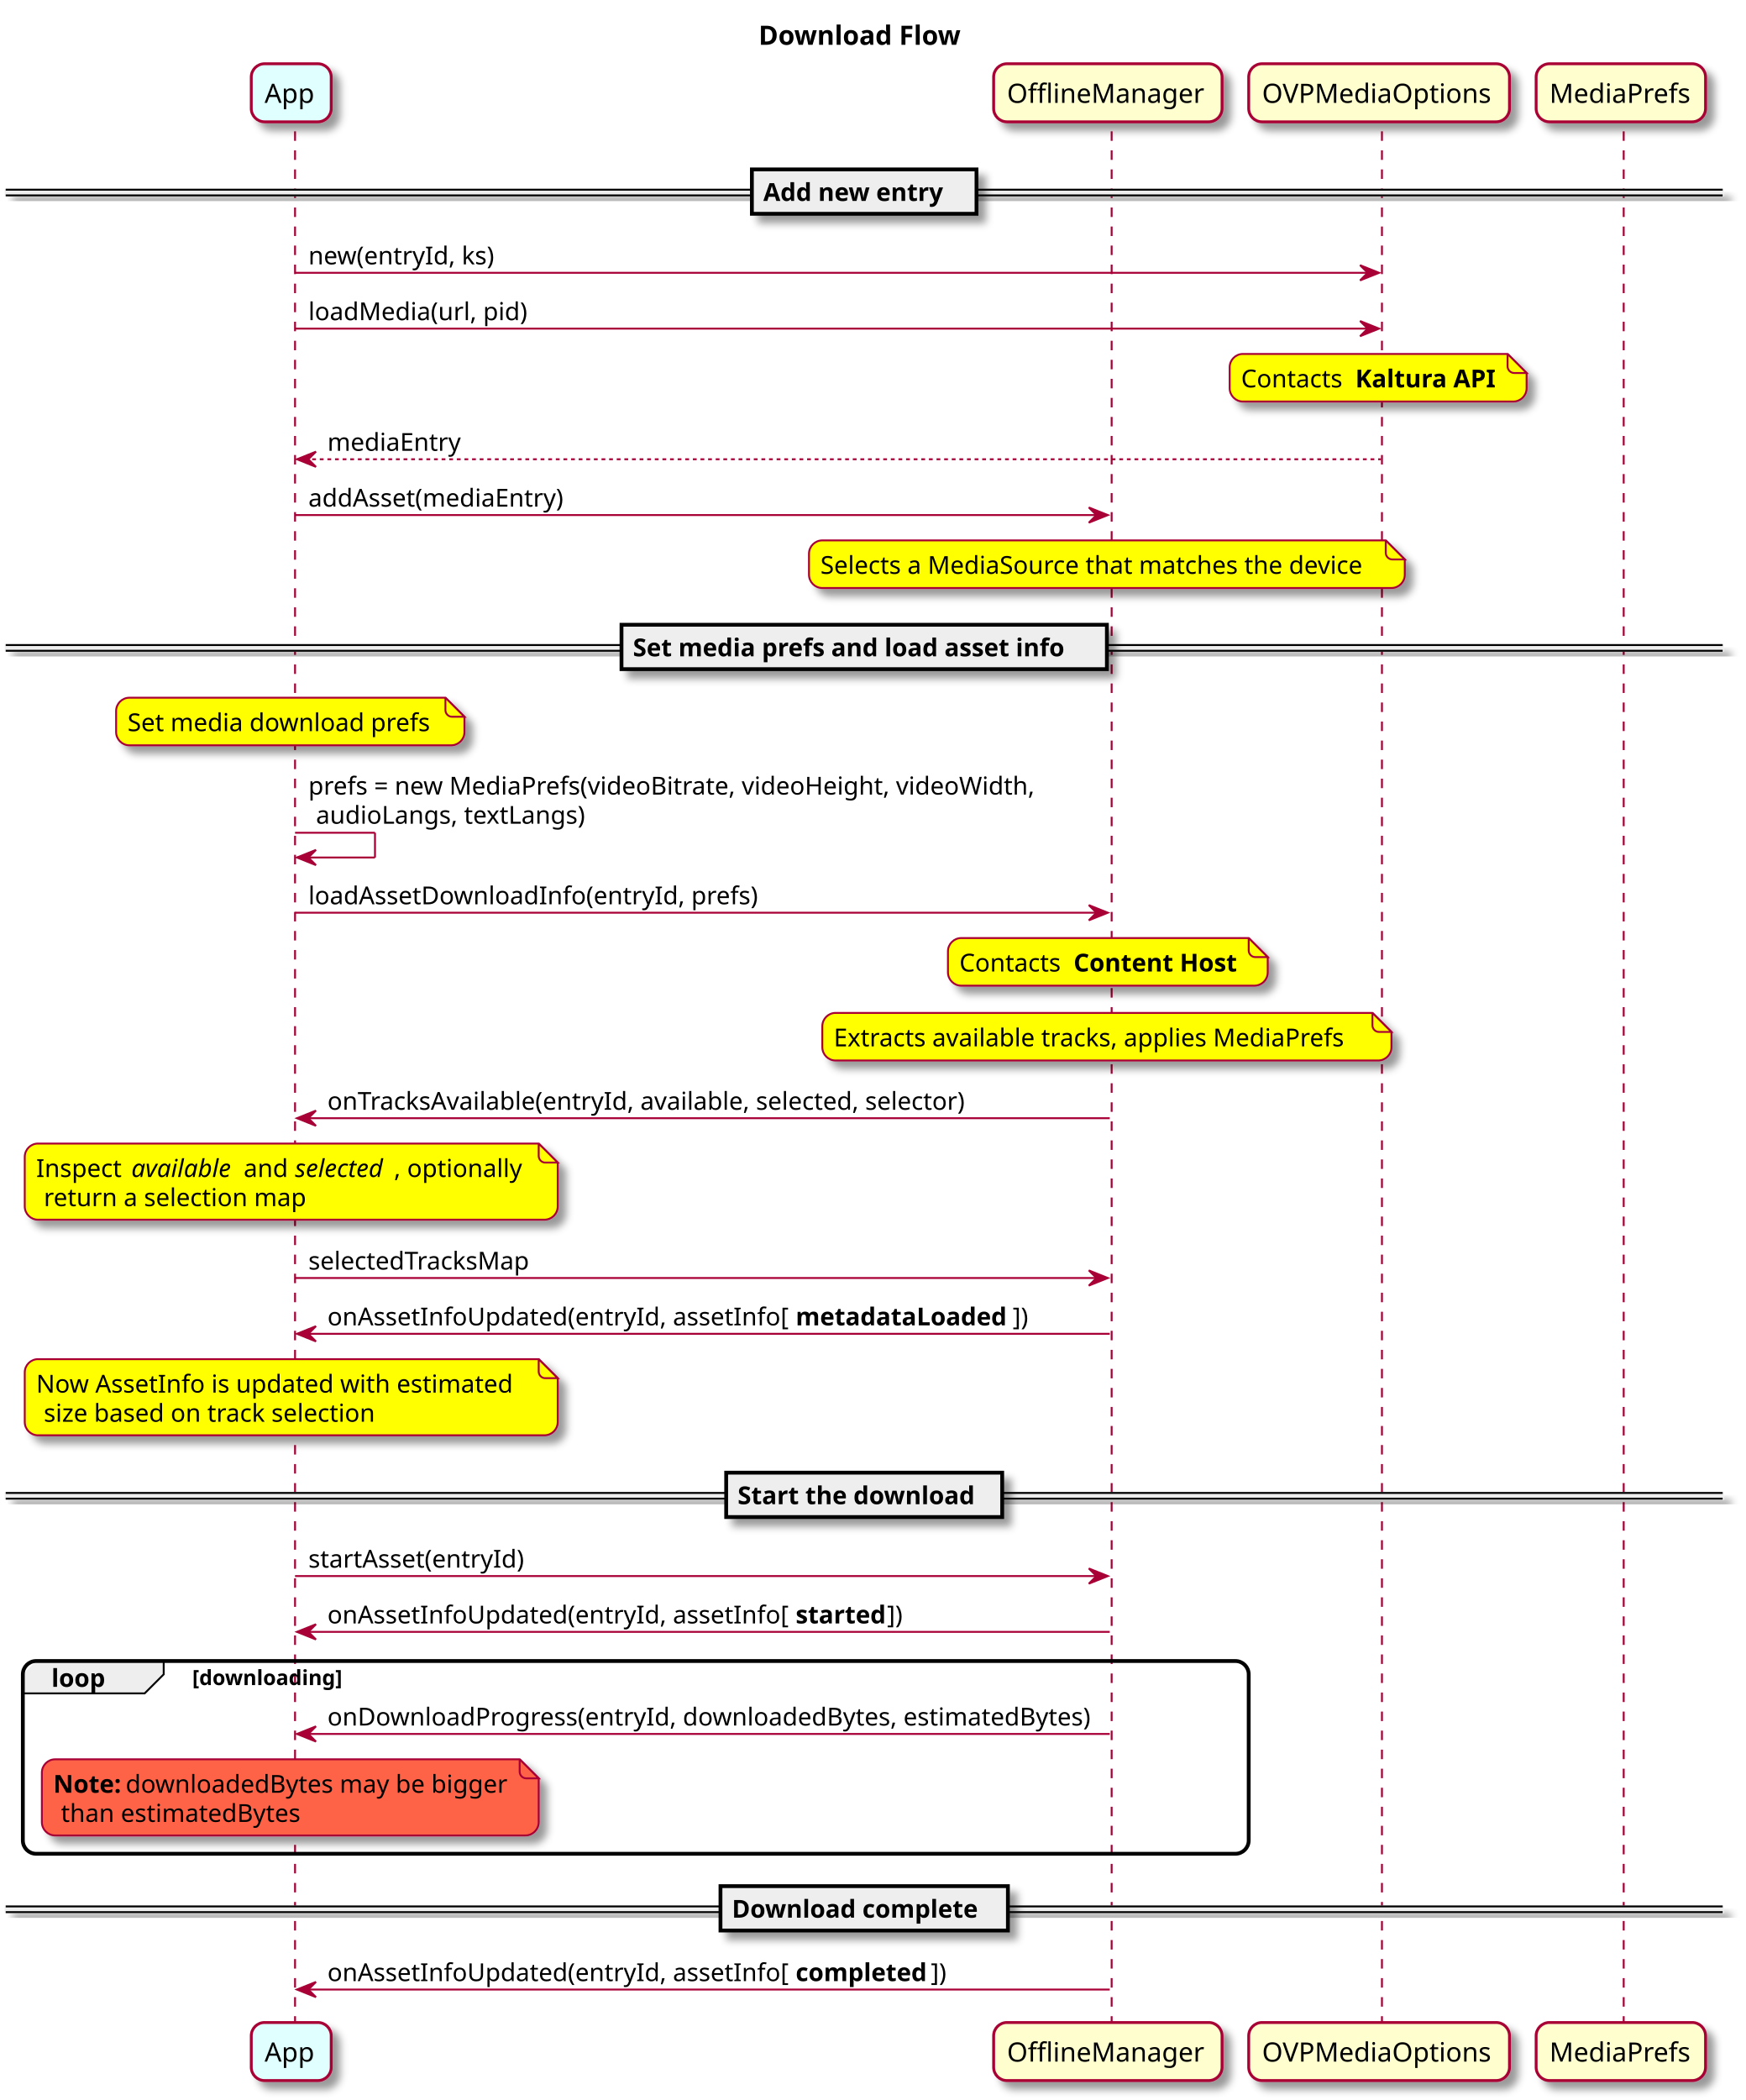
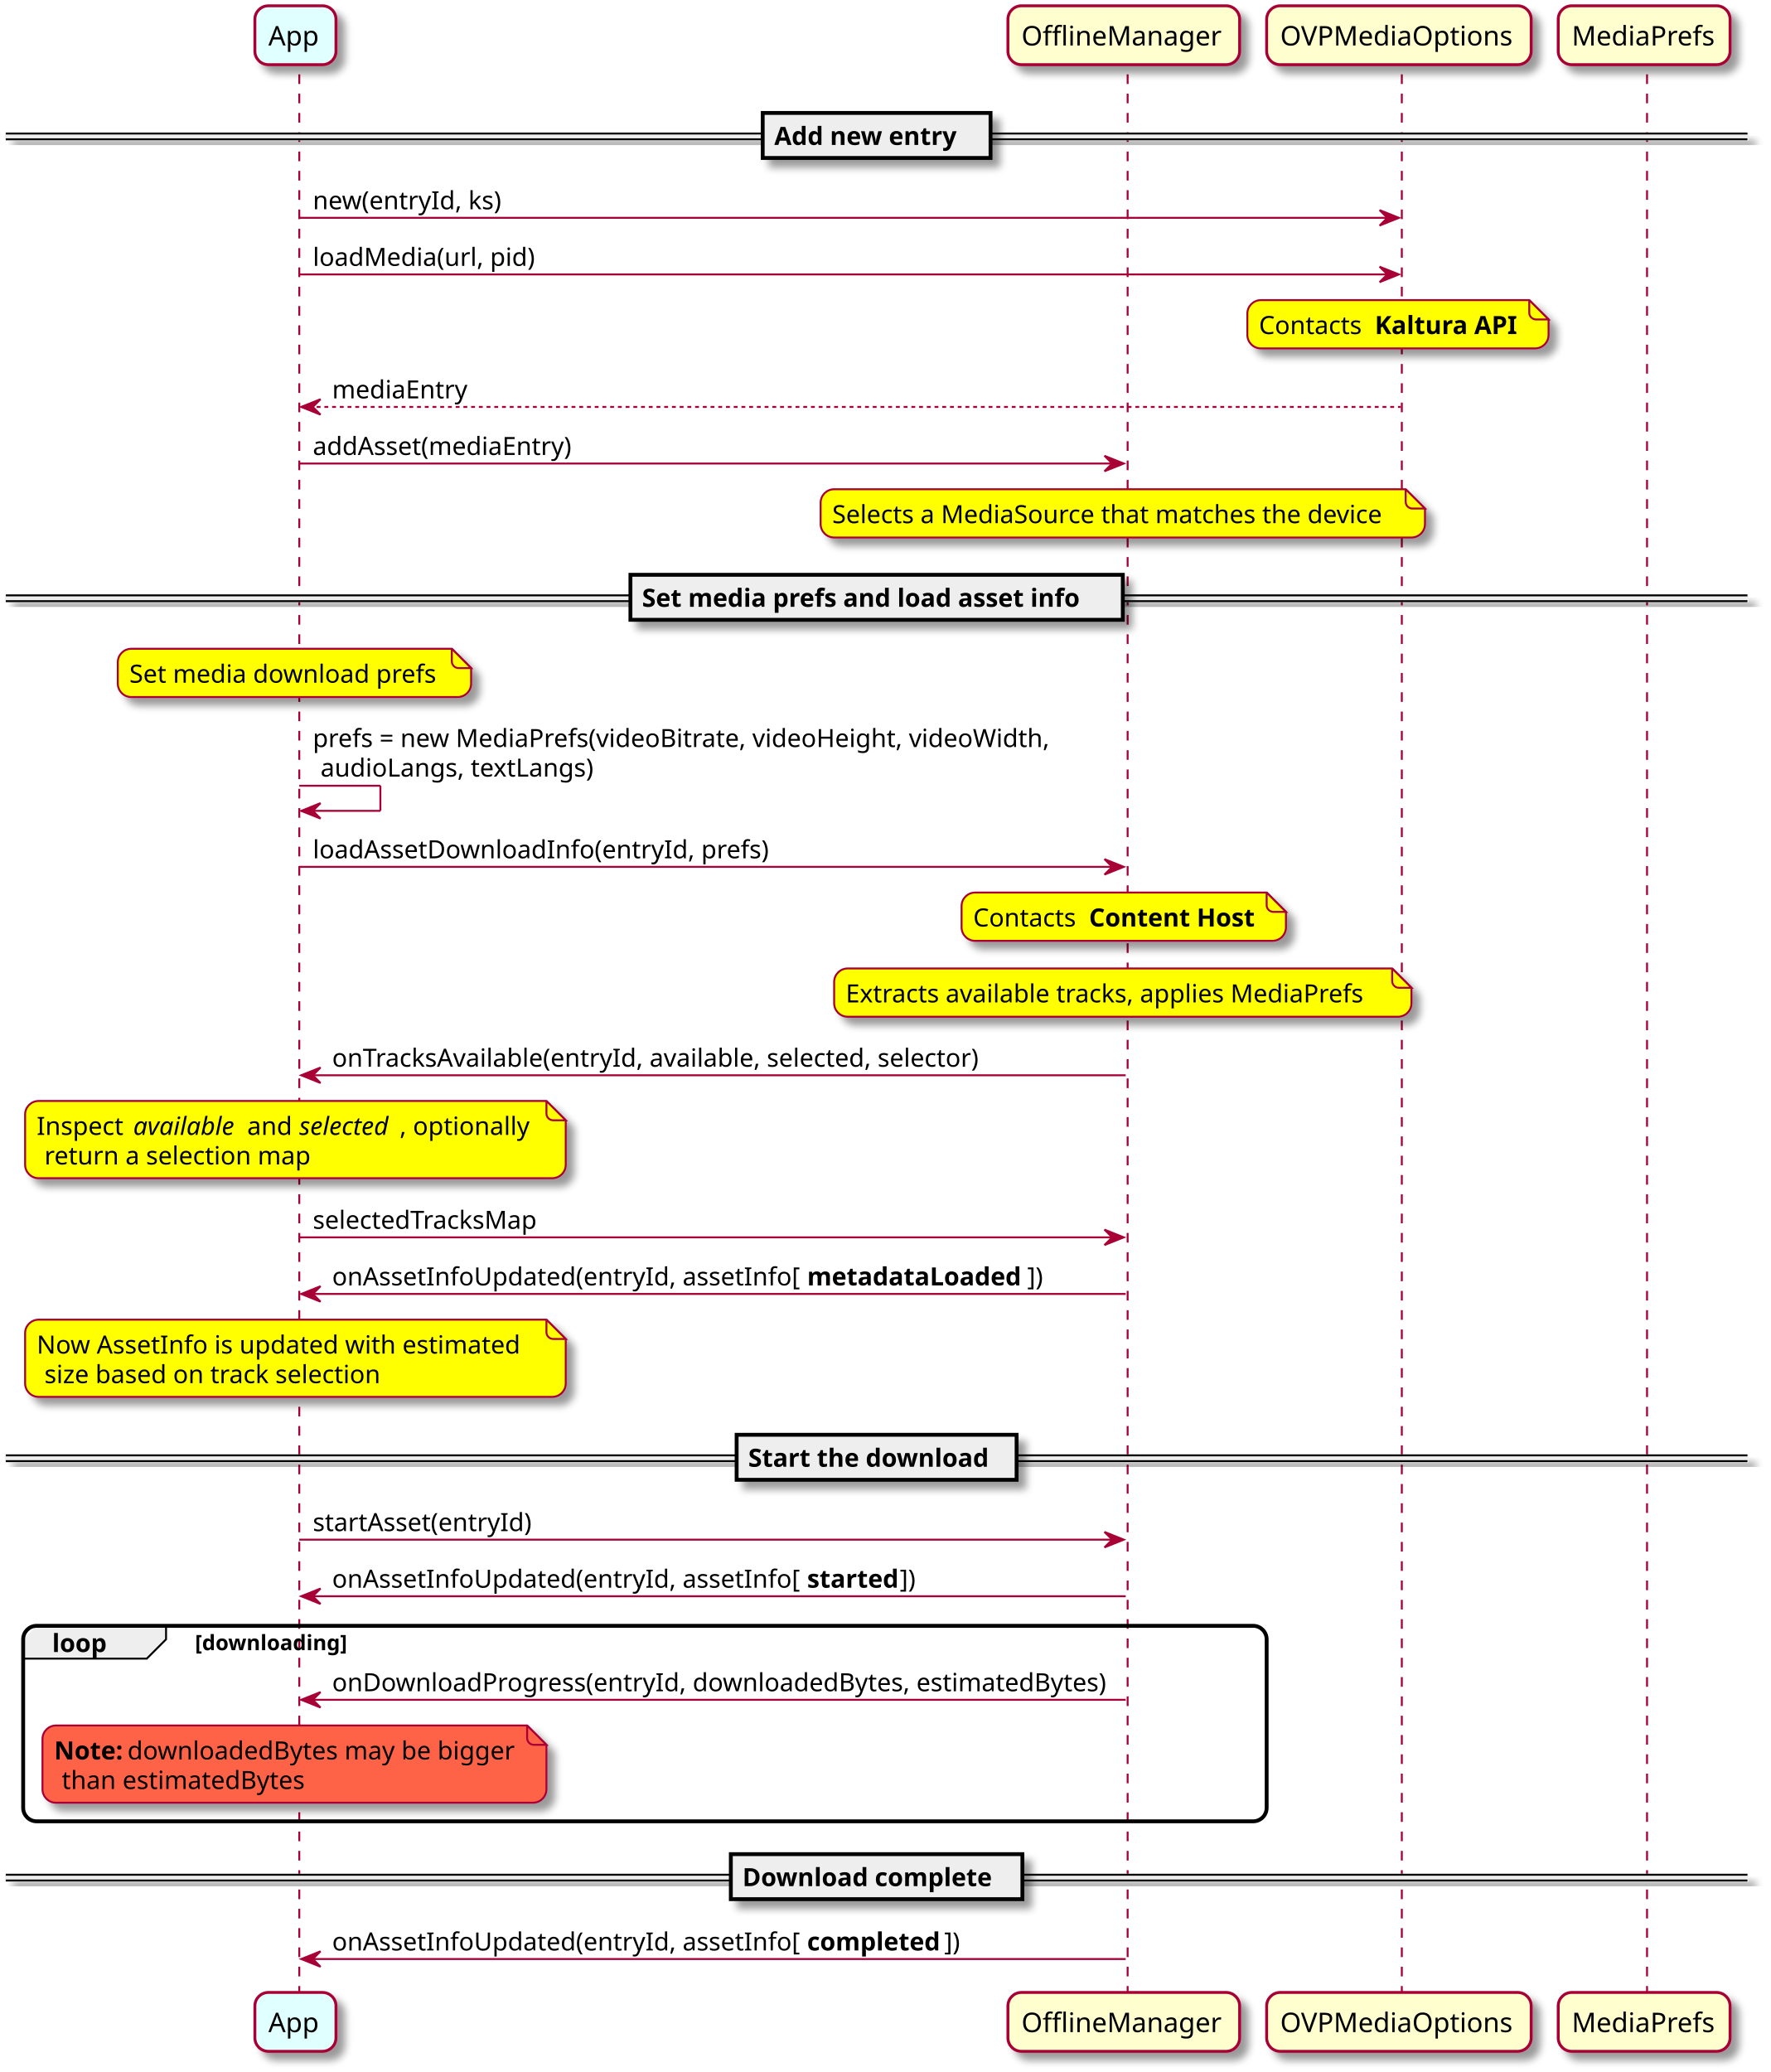
- <svg xmlns="http://www.w3.org/2000/svg" contentScriptType="application/ecmascript" contentStyleType="text/css" height="1103px" preserveAspectRatio="none" style="width:917px;height:1103px;" version="1.1" viewBox="0 0 917 1103" width="917px" zoomAndPan="magnify">
+ <svg xmlns="http://www.w3.org/2000/svg" contentScriptType="application/ecmascript" contentStyleType="text/css" height="1073px" preserveAspectRatio="none" style="width:917px;height:1073px;" version="1.1" viewBox="0 0 917 1073" width="917px" zoomAndPan="magnify">
  <defs>
-     <filter height="300%" id="f12xe8250ij47j" width="300%" x="-1" y="-1">
+     <filter height="300%" id="f1q9by9i9niz19" width="300%" x="-1" y="-1">
      <feGaussianBlur result="blurOut" stdDeviation="2.0" />
      <feColorMatrix in="blurOut" result="blurOut2" type="matrix" values="0 0 0 0 0 0 0 0 0 0 0 0 0 0 0 0 0 0 .4 0" />
      <feOffset dx="4.0" dy="4.0" in="blurOut2" result="blurOut3" />
      <feBlend in="SourceGraphic" in2="blurOut3" mode="normal" />
    </filter>
  </defs>
  <g>
-     <text fill="#000000" font-family="sans-serif" font-size="14" font-weight="bold" lengthAdjust="spacingAndGlyphs" textLength="111" x="398.5" y="23.535">Download Flow</text>
-     <line style="stroke: #A80036; stroke-width: 1.0; stroke-dasharray: 5.0,5.0;" x1="155" x2="155" y1="68.977" y2="1063.293" />
-     <line style="stroke: #A80036; stroke-width: 1.0; stroke-dasharray: 5.0,5.0;" x1="584" x2="584" y1="68.977" y2="1063.293" />
-     <line style="stroke: #A80036; stroke-width: 1.0; stroke-dasharray: 5.0,5.0;" x1="726" x2="726" y1="68.977" y2="1063.293" />
-     <line style="stroke: #A80036; stroke-width: 1.0; stroke-dasharray: 5.0,5.0;" x1="853" x2="853" y1="68.977" y2="1063.293" />
-     <rect fill="#E0FFFF" filter="url(#f12xe8250ij47j)" height="30.488" rx="7" ry="7" style="stroke: #A80036; stroke-width: 1.5;" width="42" x="132" y="33.488" />
-     <text fill="#000000" font-family="sans-serif" font-size="14" lengthAdjust="spacingAndGlyphs" textLength="28" x="139" y="54.023">App</text>
-     <rect fill="#E0FFFF" filter="url(#f12xe8250ij47j)" height="30.488" rx="7" ry="7" style="stroke: #A80036; stroke-width: 1.5;" width="42" x="132" y="1062.293" />
-     <text fill="#000000" font-family="sans-serif" font-size="14" lengthAdjust="spacingAndGlyphs" textLength="28" x="139" y="1082.828">App</text>
-     <rect fill="#FEFECE" filter="url(#f12xe8250ij47j)" height="30.488" rx="7" ry="7" style="stroke: #A80036; stroke-width: 1.5;" width="120" x="522" y="33.488" />
-     <text fill="#000000" font-family="sans-serif" font-size="14" lengthAdjust="spacingAndGlyphs" textLength="106" x="529" y="54.023">OfflineManager</text>
-     <rect fill="#FEFECE" filter="url(#f12xe8250ij47j)" height="30.488" rx="7" ry="7" style="stroke: #A80036; stroke-width: 1.5;" width="120" x="522" y="1062.293" />
-     <text fill="#000000" font-family="sans-serif" font-size="14" lengthAdjust="spacingAndGlyphs" textLength="106" x="529" y="1082.828">OfflineManager</text>
-     <rect fill="#FEFECE" filter="url(#f12xe8250ij47j)" height="30.488" rx="7" ry="7" style="stroke: #A80036; stroke-width: 1.5;" width="137" x="656" y="33.488" />
-     <text fill="#000000" font-family="sans-serif" font-size="14" lengthAdjust="spacingAndGlyphs" textLength="123" x="663" y="54.023">OVPMediaOptions</text>
-     <rect fill="#FEFECE" filter="url(#f12xe8250ij47j)" height="30.488" rx="7" ry="7" style="stroke: #A80036; stroke-width: 1.5;" width="137" x="656" y="1062.293" />
-     <text fill="#000000" font-family="sans-serif" font-size="14" lengthAdjust="spacingAndGlyphs" textLength="123" x="663" y="1082.828">OVPMediaOptions</text>
-     <rect fill="#FEFECE" filter="url(#f12xe8250ij47j)" height="30.488" rx="7" ry="7" style="stroke: #A80036; stroke-width: 1.5;" width="89" x="807" y="33.488" />
-     <text fill="#000000" font-family="sans-serif" font-size="14" lengthAdjust="spacingAndGlyphs" textLength="75" x="814" y="54.023">MediaPrefs</text>
-     <rect fill="#FEFECE" filter="url(#f12xe8250ij47j)" height="30.488" rx="7" ry="7" style="stroke: #A80036; stroke-width: 1.5;" width="89" x="807" y="1062.293" />
-     <text fill="#000000" font-family="sans-serif" font-size="14" lengthAdjust="spacingAndGlyphs" textLength="75" x="814" y="1082.828">MediaPrefs</text>
-     <rect fill="#EEEEEE" filter="url(#f12xe8250ij47j)" height="3" style="stroke: #EEEEEE; stroke-width: 1.0;" width="902" x="3" y="99.632" />
-     <line style="stroke: #000000; stroke-width: 1.0;" x1="3" x2="905" y1="99.632" y2="99.632" />
-     <line style="stroke: #000000; stroke-width: 1.0;" x1="3" x2="905" y1="102.632" y2="102.632" />
-     <rect fill="#EEEEEE" filter="url(#f12xe8250ij47j)" height="23.311" style="stroke: #000000; stroke-width: 2.0;" width="118" x="395" y="88.977" />
-     <text fill="#000000" font-family="sans-serif" font-size="13" font-weight="bold" lengthAdjust="spacingAndGlyphs" textLength="100" x="401" y="105.545">Add new entry</text>
-     <polygon fill="#A80036" points="714.5,139.287,724.5,143.287,714.5,147.287,718.5,143.287" style="stroke: #A80036; stroke-width: 1.0;" />
-     <line style="stroke: #A80036; stroke-width: 1.0;" x1="155" x2="720.5" y1="143.287" y2="143.287" />
-     <text fill="#000000" font-family="sans-serif" font-size="13" lengthAdjust="spacingAndGlyphs" textLength="100" x="162" y="138.856">new(entryId, ks)</text>
-     <polygon fill="#A80036" points="714.5,168.598,724.5,172.598,714.5,176.598,718.5,172.598" style="stroke: #A80036; stroke-width: 1.0;" />
-     <line style="stroke: #A80036; stroke-width: 1.0;" x1="155" x2="720.5" y1="172.598" y2="172.598" />
-     <text fill="#000000" font-family="sans-serif" font-size="13" lengthAdjust="spacingAndGlyphs" textLength="117" x="162" y="168.166">loadMedia(url, pid)</text>
-     <path d="M646,192.908 L646,203.908 A7,7 0 0 0 653,210.908 L795,210.908 A7,7 0 0 0 802,203.908 L802,195.908 L792,185.908 L653,185.908 A7,7 0 0 0 646,192.908 " fill="#FFFF00" filter="url(#f12xe8250ij47j)" style="stroke: #A80036; stroke-width: 1.0;" />
-     <path d="M792,185.908 L792,192.408 A3.5,3.5 0 0 0 795.5,195.908 L802,195.908 L792,185.908 " fill="#FFFF00" style="stroke: #A80036; stroke-width: 1.0;" />
-     <text fill="#000000" font-family="sans-serif" font-size="13" lengthAdjust="spacingAndGlyphs" textLength="56" x="652" y="203.477">Contacts</text>
-     <text fill="#000000" font-family="sans-serif" font-size="13" font-weight="bold" lengthAdjust="spacingAndGlyphs" textLength="75" x="712" y="203.477">Kaltura API</text>
-     <polygon fill="#A80036" points="166,237.219,156,241.219,166,245.219,162,241.219" style="stroke: #A80036; stroke-width: 1.0;" />
-     <line style="stroke: #A80036; stroke-width: 1.0; stroke-dasharray: 2.0,2.0;" x1="160" x2="725.5" y1="241.219" y2="241.219" />
-     <text fill="#000000" font-family="sans-serif" font-size="13" lengthAdjust="spacingAndGlyphs" textLength="70" x="172" y="236.787">mediaEntry</text>
-     <polygon fill="#A80036" points="572,266.529,582,270.529,572,274.529,576,270.529" style="stroke: #A80036; stroke-width: 1.0;" />
-     <line style="stroke: #A80036; stroke-width: 1.0;" x1="155" x2="578" y1="270.529" y2="270.529" />
-     <text fill="#000000" font-family="sans-serif" font-size="13" lengthAdjust="spacingAndGlyphs" textLength="136" x="162" y="266.098">addAsset(mediaEntry)</text>
-     <path d="M425,290.84 L425,301.84 A7,7 0 0 0 432,308.84 L731,308.84 A7,7 0 0 0 738,301.84 L738,293.84 L728,283.84 L432,283.84 A7,7 0 0 0 425,290.84 " fill="#FFFF00" filter="url(#f12xe8250ij47j)" style="stroke: #A80036; stroke-width: 1.0;" />
-     <path d="M728,283.84 L728,290.34 A3.5,3.5 0 0 0 731.5,293.84 L738,293.84 L728,283.84 " fill="#FFFF00" style="stroke: #A80036; stroke-width: 1.0;" />
-     <text fill="#000000" font-family="sans-serif" font-size="13" lengthAdjust="spacingAndGlyphs" textLength="292" x="431" y="301.408">Selects a MediaSource that matches the device</text>
-     <rect fill="#EEEEEE" filter="url(#f12xe8250ij47j)" height="3" style="stroke: #EEEEEE; stroke-width: 1.0;" width="902" x="3" y="338.806" />
-     <line style="stroke: #000000; stroke-width: 1.0;" x1="3" x2="905" y1="338.806" y2="338.806" />
-     <line style="stroke: #000000; stroke-width: 1.0;" x1="3" x2="905" y1="341.806" y2="341.806" />
-     <rect fill="#EEEEEE" filter="url(#f12xe8250ij47j)" height="23.311" style="stroke: #000000; stroke-width: 2.0;" width="255" x="326.5" y="328.15" />
-     <text fill="#000000" font-family="sans-serif" font-size="13" font-weight="bold" lengthAdjust="spacingAndGlyphs" textLength="237" x="332.5" y="344.719">Set media prefs and load asset info</text>
-     <path d="M61,373.461 L61,384.461 A7,7 0 0 0 68,391.461 L237,391.461 A7,7 0 0 0 244,384.461 L244,376.461 L234,366.461 L68,366.461 A7,7 0 0 0 61,373.461 " fill="#FFFF00" filter="url(#f12xe8250ij47j)" style="stroke: #A80036; stroke-width: 1.0;" />
-     <path d="M234,366.461 L234,372.961 A3.5,3.5 0 0 0 237.5,376.461 L244,376.461 L234,366.461 " fill="#FFFF00" style="stroke: #A80036; stroke-width: 1.0;" />
-     <text fill="#000000" font-family="sans-serif" font-size="13" lengthAdjust="spacingAndGlyphs" textLength="162" x="67" y="384.029">Set media download prefs</text>
-     <line style="stroke: #A80036; stroke-width: 1.0;" x1="155" x2="197" y1="437.393" y2="437.393" />
-     <line style="stroke: #A80036; stroke-width: 1.0;" x1="197" x2="197" y1="437.393" y2="450.393" />
-     <line style="stroke: #A80036; stroke-width: 1.0;" x1="156" x2="197" y1="450.393" y2="450.393" />
-     <polygon fill="#A80036" points="166,446.393,156,450.393,166,454.393,162,450.393" style="stroke: #A80036; stroke-width: 1.0;" />
-     <text fill="#000000" font-family="sans-serif" font-size="13" lengthAdjust="spacingAndGlyphs" textLength="391" x="162" y="417.34">prefs = new MediaPrefs(videoBitrate, videoHeight, videoWidth,</text>
-     <text fill="#000000" font-family="sans-serif" font-size="13" lengthAdjust="spacingAndGlyphs" textLength="146" x="166" y="432.65">audioLangs, textLangs)</text>
-     <polygon fill="#A80036" points="572,475.393,582,479.393,572,483.393,576,479.393" style="stroke: #A80036; stroke-width: 1.0;" />
-     <line style="stroke: #A80036; stroke-width: 1.0;" x1="155" x2="578" y1="479.393" y2="479.393" />
-     <text fill="#000000" font-family="sans-serif" font-size="13" lengthAdjust="spacingAndGlyphs" textLength="242" x="162" y="474.961">loadAssetDownloadInfo(entryId, prefs)</text>
-     <path d="M498,499.703 L498,510.703 A7,7 0 0 0 505,517.703 L659,517.703 A7,7 0 0 0 666,510.703 L666,502.703 L656,492.703 L505,492.703 A7,7 0 0 0 498,499.703 " fill="#FFFF00" filter="url(#f12xe8250ij47j)" style="stroke: #A80036; stroke-width: 1.0;" />
-     <path d="M656,492.703 L656,499.203 A3.5,3.5 0 0 0 659.5,502.703 L666,502.703 L656,492.703 " fill="#FFFF00" style="stroke: #A80036; stroke-width: 1.0;" />
-     <text fill="#000000" font-family="sans-serif" font-size="13" lengthAdjust="spacingAndGlyphs" textLength="56" x="504" y="510.272">Contacts</text>
-     <text fill="#000000" font-family="sans-serif" font-size="13" font-weight="bold" lengthAdjust="spacingAndGlyphs" textLength="87" x="564" y="510.272">Content Host</text>
-     <path d="M432,539.014 L432,550.014 A7,7 0 0 0 439,557.014 L724,557.014 A7,7 0 0 0 731,550.014 L731,542.014 L721,532.014 L439,532.014 A7,7 0 0 0 432,539.014 " fill="#FFFF00" filter="url(#f12xe8250ij47j)" style="stroke: #A80036; stroke-width: 1.0;" />
-     <path d="M721,532.014 L721,538.514 A3.5,3.5 0 0 0 724.5,542.014 L731,542.014 L721,532.014 " fill="#FFFF00" style="stroke: #A80036; stroke-width: 1.0;" />
-     <text fill="#000000" font-family="sans-serif" font-size="13" lengthAdjust="spacingAndGlyphs" textLength="278" x="438" y="549.582">Extracts available tracks, applies MediaPrefs</text>
-     <polygon fill="#A80036" points="166,583.324,156,587.324,166,591.324,162,587.324" style="stroke: #A80036; stroke-width: 1.0;" />
-     <line style="stroke: #A80036; stroke-width: 1.0;" x1="160" x2="583" y1="587.324" y2="587.324" />
-     <text fill="#000000" font-family="sans-serif" font-size="13" lengthAdjust="spacingAndGlyphs" textLength="348" x="172" y="582.893">onTracksAvailable(entryId, available, selected, selector)</text>
-     <path d="M13,607.635 L13,633.635 A7,7 0 0 0 20,640.635 L286,640.635 A7,7 0 0 0 293,633.635 L293,610.635 L283,600.635 L20,600.635 A7,7 0 0 0 13,607.635 " fill="#FFFF00" filter="url(#f12xe8250ij47j)" style="stroke: #A80036; stroke-width: 1.0;" />
-     <path d="M283,600.635 L283,607.135 A3.5,3.5 0 0 0 286.5,610.635 L293,610.635 L283,600.635 " fill="#FFFF00" style="stroke: #A80036; stroke-width: 1.0;" />
-     <text fill="#000000" font-family="sans-serif" font-size="13" lengthAdjust="spacingAndGlyphs" textLength="46" x="19" y="618.203">Inspect</text>
-     <text fill="#000000" font-family="sans-serif" font-size="13" font-style="italic" lengthAdjust="spacingAndGlyphs" textLength="55" x="69" y="618.203">available</text>
-     <text fill="#000000" font-family="sans-serif" font-size="13" lengthAdjust="spacingAndGlyphs" textLength="23" x="128" y="618.203">and</text>
-     <text fill="#000000" font-family="sans-serif" font-size="13" font-style="italic" lengthAdjust="spacingAndGlyphs" textLength="52" x="155" y="618.203">selected</text>
-     <text fill="#000000" font-family="sans-serif" font-size="13" lengthAdjust="spacingAndGlyphs" textLength="71" x="207" y="618.203">, optionally</text>
-     <text fill="#000000" font-family="sans-serif" font-size="13" lengthAdjust="spacingAndGlyphs" textLength="141" x="23" y="633.514">return a selection map</text>
-     <polygon fill="#A80036" points="572,667.256,582,671.256,572,675.256,576,671.256" style="stroke: #A80036; stroke-width: 1.0;" />
-     <line style="stroke: #A80036; stroke-width: 1.0;" x1="155" x2="578" y1="671.256" y2="671.256" />
-     <text fill="#000000" font-family="sans-serif" font-size="13" lengthAdjust="spacingAndGlyphs" textLength="120" x="162" y="666.824">selectedTracksMap</text>
-     <polygon fill="#A80036" points="166,696.566,156,700.566,166,704.566,162,700.566" style="stroke: #A80036; stroke-width: 1.0;" />
-     <line style="stroke: #A80036; stroke-width: 1.0;" x1="160" x2="583" y1="700.566" y2="700.566" />
-     <text fill="#000000" font-family="sans-serif" font-size="13" lengthAdjust="spacingAndGlyphs" textLength="246" x="172" y="696.135">onAssetInfoUpdated(entryId, assetInfo[</text>
-     <text fill="#000000" font-family="sans-serif" font-size="13" font-weight="bold" lengthAdjust="spacingAndGlyphs" textLength="114" x="418" y="696.135">metadataLoaded</text>
-     <text fill="#000000" font-family="sans-serif" font-size="13" lengthAdjust="spacingAndGlyphs" textLength="8" x="532" y="696.135">])</text>
-     <path d="M13,720.877 L13,746.877 A7,7 0 0 0 20,753.877 L286,753.877 A7,7 0 0 0 293,746.877 L293,723.877 L283,713.877 L20,713.877 A7,7 0 0 0 13,720.877 " fill="#FFFF00" filter="url(#f12xe8250ij47j)" style="stroke: #A80036; stroke-width: 1.0;" />
-     <path d="M283,713.877 L283,720.377 A3.5,3.5 0 0 0 286.5,723.877 L293,723.877 L283,713.877 " fill="#FFFF00" style="stroke: #A80036; stroke-width: 1.0;" />
-     <text fill="#000000" font-family="sans-serif" font-size="13" lengthAdjust="spacingAndGlyphs" textLength="259" x="19" y="731.445">Now AssetInfo is updated with estimated</text>
-     <text fill="#000000" font-family="sans-serif" font-size="13" lengthAdjust="spacingAndGlyphs" textLength="183" x="23" y="746.756">size based on track selection</text>
-     <rect fill="#EEEEEE" filter="url(#f12xe8250ij47j)" height="3" style="stroke: #EEEEEE; stroke-width: 1.0;" width="902" x="3" y="784.153" />
-     <line style="stroke: #000000; stroke-width: 1.0;" x1="3" x2="905" y1="784.153" y2="784.153" />
-     <line style="stroke: #000000; stroke-width: 1.0;" x1="3" x2="905" y1="787.153" y2="787.153" />
-     <rect fill="#EEEEEE" filter="url(#f12xe8250ij47j)" height="23.311" style="stroke: #000000; stroke-width: 2.0;" width="145" x="381.5" y="773.498" />
-     <text fill="#000000" font-family="sans-serif" font-size="13" font-weight="bold" lengthAdjust="spacingAndGlyphs" textLength="127" x="387.5" y="790.066">Start the download</text>
-     <polygon fill="#A80036" points="572,823.809,582,827.809,572,831.809,576,827.809" style="stroke: #A80036; stroke-width: 1.0;" />
-     <line style="stroke: #A80036; stroke-width: 1.0;" x1="155" x2="578" y1="827.809" y2="827.809" />
-     <text fill="#000000" font-family="sans-serif" font-size="13" lengthAdjust="spacingAndGlyphs" textLength="116" x="162" y="823.377">startAsset(entryId)</text>
-     <polygon fill="#A80036" points="166,853.119,156,857.119,166,861.119,162,857.119" style="stroke: #A80036; stroke-width: 1.0;" />
-     <line style="stroke: #A80036; stroke-width: 1.0;" x1="160" x2="583" y1="857.119" y2="857.119" />
-     <text fill="#000000" font-family="sans-serif" font-size="13" lengthAdjust="spacingAndGlyphs" textLength="246" x="172" y="852.688">onAssetInfoUpdated(entryId, assetInfo[</text>
-     <text fill="#000000" font-family="sans-serif" font-size="13" font-weight="bold" lengthAdjust="spacingAndGlyphs" textLength="48" x="418" y="852.688">started</text>
-     <text fill="#000000" font-family="sans-serif" font-size="13" lengthAdjust="spacingAndGlyphs" textLength="8" x="466" y="852.688">])</text>
-     <path d="M19,872.43 L86,872.43 L86,879.43 L76,889.43 L12,889.43 L12,879.43 " fill="#EEEEEE" style="stroke: #000000; stroke-width: 1.0;" />
-     <rect fill="none" height="101.242" rx="7" ry="7" style="stroke: #000000; stroke-width: 2.0;" width="644" x="12" y="872.43" />
-     <text fill="#000000" font-family="sans-serif" font-size="13" font-weight="bold" lengthAdjust="spacingAndGlyphs" textLength="29" x="27" y="885.998">loop</text>
-     <text fill="#000000" font-family="sans-serif" font-size="11" font-weight="bold" lengthAdjust="spacingAndGlyphs" textLength="80" x="101" y="885.064">[downloading]</text>
-     <polygon fill="#A80036" points="166,906.74,156,910.74,166,914.74,162,910.74" style="stroke: #A80036; stroke-width: 1.0;" />
-     <line style="stroke: #A80036; stroke-width: 1.0;" x1="160" x2="583" y1="910.74" y2="910.74" />
-     <text fill="#000000" font-family="sans-serif" font-size="13" lengthAdjust="spacingAndGlyphs" textLength="405" x="172" y="906.309">onDownloadProgress(entryId, downloadedBytes, estimatedBytes)</text>
-     <path d="M22,931.051 L22,957.051 A7,7 0 0 0 29,964.051 L276,964.051 A7,7 0 0 0 283,957.051 L283,934.051 L273,924.051 L29,924.051 A7,7 0 0 0 22,931.051 " fill="#FF6347" filter="url(#f12xe8250ij47j)" style="stroke: #A80036; stroke-width: 1.0;" />
-     <path d="M273,924.051 L273,930.551 A3.5,3.5 0 0 0 276.5,934.051 L283,934.051 L273,924.051 " fill="#FF6347" style="stroke: #A80036; stroke-width: 1.0;" />
-     <text fill="#000000" font-family="sans-serif" font-size="13" font-weight="bold" lengthAdjust="spacingAndGlyphs" textLength="34" x="28" y="941.619">Note:</text>
-     <text fill="#000000" font-family="sans-serif" font-size="13" lengthAdjust="spacingAndGlyphs" textLength="202" x="66" y="941.619">downloadedBytes may be bigger</text>
-     <text fill="#000000" font-family="sans-serif" font-size="13" lengthAdjust="spacingAndGlyphs" textLength="127" x="32" y="956.93">than estimatedBytes</text>
-     <rect fill="#EEEEEE" filter="url(#f12xe8250ij47j)" height="3" style="stroke: #EEEEEE; stroke-width: 1.0;" width="902" x="3" y="1001.327" />
-     <line style="stroke: #000000; stroke-width: 1.0;" x1="3" x2="905" y1="1001.327" y2="1001.327" />
-     <line style="stroke: #000000; stroke-width: 1.0;" x1="3" x2="905" y1="1004.327" y2="1004.327" />
-     <rect fill="#EEEEEE" filter="url(#f12xe8250ij47j)" height="23.311" style="stroke: #000000; stroke-width: 2.0;" width="151" x="378.5" y="990.672" />
-     <text fill="#000000" font-family="sans-serif" font-size="13" font-weight="bold" lengthAdjust="spacingAndGlyphs" textLength="133" x="384.5" y="1007.24">Download complete</text>
-     <polygon fill="#A80036" points="166,1040.982,156,1044.982,166,1048.982,162,1044.982" style="stroke: #A80036; stroke-width: 1.0;" />
-     <line style="stroke: #A80036; stroke-width: 1.0;" x1="160" x2="583" y1="1044.982" y2="1044.982" />
-     <text fill="#000000" font-family="sans-serif" font-size="13" lengthAdjust="spacingAndGlyphs" textLength="246" x="172" y="1040.551">onAssetInfoUpdated(entryId, assetInfo[</text>
-     <text fill="#000000" font-family="sans-serif" font-size="13" font-weight="bold" lengthAdjust="spacingAndGlyphs" textLength="71" x="418" y="1040.551">completed</text>
-     <text fill="#000000" font-family="sans-serif" font-size="13" lengthAdjust="spacingAndGlyphs" textLength="8" x="489" y="1040.551">])</text>
+     <line style="stroke: #A80036; stroke-width: 1.0; stroke-dasharray: 5.0,5.0;" x1="155" x2="155" y1="38.488" y2="1032.805" />
+     <line style="stroke: #A80036; stroke-width: 1.0; stroke-dasharray: 5.0,5.0;" x1="584" x2="584" y1="38.488" y2="1032.805" />
+     <line style="stroke: #A80036; stroke-width: 1.0; stroke-dasharray: 5.0,5.0;" x1="726" x2="726" y1="38.488" y2="1032.805" />
+     <line style="stroke: #A80036; stroke-width: 1.0; stroke-dasharray: 5.0,5.0;" x1="853" x2="853" y1="38.488" y2="1032.805" />
+     <rect fill="#E0FFFF" filter="url(#f1q9by9i9niz19)" height="30.488" rx="7" ry="7" style="stroke: #A80036; stroke-width: 1.5;" width="42" x="132" y="3" />
+     <text fill="#000000" font-family="sans-serif" font-size="14" lengthAdjust="spacingAndGlyphs" textLength="28" x="139" y="23.535">App</text>
+     <rect fill="#E0FFFF" filter="url(#f1q9by9i9niz19)" height="30.488" rx="7" ry="7" style="stroke: #A80036; stroke-width: 1.5;" width="42" x="132" y="1031.805" />
+     <text fill="#000000" font-family="sans-serif" font-size="14" lengthAdjust="spacingAndGlyphs" textLength="28" x="139" y="1052.34">App</text>
+     <rect fill="#FEFECE" filter="url(#f1q9by9i9niz19)" height="30.488" rx="7" ry="7" style="stroke: #A80036; stroke-width: 1.5;" width="120" x="522" y="3" />
+     <text fill="#000000" font-family="sans-serif" font-size="14" lengthAdjust="spacingAndGlyphs" textLength="106" x="529" y="23.535">OfflineManager</text>
+     <rect fill="#FEFECE" filter="url(#f1q9by9i9niz19)" height="30.488" rx="7" ry="7" style="stroke: #A80036; stroke-width: 1.5;" width="120" x="522" y="1031.805" />
+     <text fill="#000000" font-family="sans-serif" font-size="14" lengthAdjust="spacingAndGlyphs" textLength="106" x="529" y="1052.34">OfflineManager</text>
+     <rect fill="#FEFECE" filter="url(#f1q9by9i9niz19)" height="30.488" rx="7" ry="7" style="stroke: #A80036; stroke-width: 1.5;" width="137" x="656" y="3" />
+     <text fill="#000000" font-family="sans-serif" font-size="14" lengthAdjust="spacingAndGlyphs" textLength="123" x="663" y="23.535">OVPMediaOptions</text>
+     <rect fill="#FEFECE" filter="url(#f1q9by9i9niz19)" height="30.488" rx="7" ry="7" style="stroke: #A80036; stroke-width: 1.5;" width="137" x="656" y="1031.805" />
+     <text fill="#000000" font-family="sans-serif" font-size="14" lengthAdjust="spacingAndGlyphs" textLength="123" x="663" y="1052.34">OVPMediaOptions</text>
+     <rect fill="#FEFECE" filter="url(#f1q9by9i9niz19)" height="30.488" rx="7" ry="7" style="stroke: #A80036; stroke-width: 1.5;" width="89" x="807" y="3" />
+     <text fill="#000000" font-family="sans-serif" font-size="14" lengthAdjust="spacingAndGlyphs" textLength="75" x="814" y="23.535">MediaPrefs</text>
+     <rect fill="#FEFECE" filter="url(#f1q9by9i9niz19)" height="30.488" rx="7" ry="7" style="stroke: #A80036; stroke-width: 1.5;" width="89" x="807" y="1031.805" />
+     <text fill="#000000" font-family="sans-serif" font-size="14" lengthAdjust="spacingAndGlyphs" textLength="75" x="814" y="1052.34">MediaPrefs</text>
+     <rect fill="#EEEEEE" filter="url(#f1q9by9i9niz19)" height="3" style="stroke: #EEEEEE; stroke-width: 1.0;" width="902" x="3" y="69.144" />
+     <line style="stroke: #000000; stroke-width: 1.0;" x1="3" x2="905" y1="69.144" y2="69.144" />
+     <line style="stroke: #000000; stroke-width: 1.0;" x1="3" x2="905" y1="72.144" y2="72.144" />
+     <rect fill="#EEEEEE" filter="url(#f1q9by9i9niz19)" height="23.311" style="stroke: #000000; stroke-width: 2.0;" width="118" x="395" y="58.488" />
+     <text fill="#000000" font-family="sans-serif" font-size="13" font-weight="bold" lengthAdjust="spacingAndGlyphs" textLength="100" x="401" y="75.057">Add new entry</text>
+     <polygon fill="#A80036" points="714.5,108.799,724.5,112.799,714.5,116.799,718.5,112.799" style="stroke: #A80036; stroke-width: 1.0;" />
+     <line style="stroke: #A80036; stroke-width: 1.0;" x1="155" x2="720.5" y1="112.799" y2="112.799" />
+     <text fill="#000000" font-family="sans-serif" font-size="13" lengthAdjust="spacingAndGlyphs" textLength="100" x="162" y="108.367">new(entryId, ks)</text>
+     <polygon fill="#A80036" points="714.5,138.109,724.5,142.109,714.5,146.109,718.5,142.109" style="stroke: #A80036; stroke-width: 1.0;" />
+     <line style="stroke: #A80036; stroke-width: 1.0;" x1="155" x2="720.5" y1="142.109" y2="142.109" />
+     <text fill="#000000" font-family="sans-serif" font-size="13" lengthAdjust="spacingAndGlyphs" textLength="117" x="162" y="137.678">loadMedia(url, pid)</text>
+     <path d="M646,162.42 L646,173.42 A7,7 0 0 0 653,180.42 L795,180.42 A7,7 0 0 0 802,173.42 L802,165.42 L792,155.42 L653,155.42 A7,7 0 0 0 646,162.42 " fill="#FFFF00" filter="url(#f1q9by9i9niz19)" style="stroke: #A80036; stroke-width: 1.0;" />
+     <path d="M792,155.42 L792,161.92 A3.5,3.5 0 0 0 795.5,165.42 L802,165.42 L792,155.42 " fill="#FFFF00" style="stroke: #A80036; stroke-width: 1.0;" />
+     <text fill="#000000" font-family="sans-serif" font-size="13" lengthAdjust="spacingAndGlyphs" textLength="56" x="652" y="172.988">Contacts</text>
+     <text fill="#000000" font-family="sans-serif" font-size="13" font-weight="bold" lengthAdjust="spacingAndGlyphs" textLength="75" x="712" y="172.988">Kaltura API</text>
+     <polygon fill="#A80036" points="166,206.731,156,210.731,166,214.731,162,210.731" style="stroke: #A80036; stroke-width: 1.0;" />
+     <line style="stroke: #A80036; stroke-width: 1.0; stroke-dasharray: 2.0,2.0;" x1="160" x2="725.5" y1="210.731" y2="210.731" />
+     <text fill="#000000" font-family="sans-serif" font-size="13" lengthAdjust="spacingAndGlyphs" textLength="70" x="172" y="206.299">mediaEntry</text>
+     <polygon fill="#A80036" points="572,236.041,582,240.041,572,244.041,576,240.041" style="stroke: #A80036; stroke-width: 1.0;" />
+     <line style="stroke: #A80036; stroke-width: 1.0;" x1="155" x2="578" y1="240.041" y2="240.041" />
+     <text fill="#000000" font-family="sans-serif" font-size="13" lengthAdjust="spacingAndGlyphs" textLength="136" x="162" y="235.609">addAsset(mediaEntry)</text>
+     <path d="M425,260.352 L425,271.352 A7,7 0 0 0 432,278.352 L731,278.352 A7,7 0 0 0 738,271.352 L738,263.352 L728,253.352 L432,253.352 A7,7 0 0 0 425,260.352 " fill="#FFFF00" filter="url(#f1q9by9i9niz19)" style="stroke: #A80036; stroke-width: 1.0;" />
+     <path d="M728,253.352 L728,259.852 A3.5,3.5 0 0 0 731.5,263.352 L738,263.352 L728,253.352 " fill="#FFFF00" style="stroke: #A80036; stroke-width: 1.0;" />
+     <text fill="#000000" font-family="sans-serif" font-size="13" lengthAdjust="spacingAndGlyphs" textLength="292" x="431" y="270.92">Selects a MediaSource that matches the device</text>
+     <rect fill="#EEEEEE" filter="url(#f1q9by9i9niz19)" height="3" style="stroke: #EEEEEE; stroke-width: 1.0;" width="902" x="3" y="308.317" />
+     <line style="stroke: #000000; stroke-width: 1.0;" x1="3" x2="905" y1="308.317" y2="308.317" />
+     <line style="stroke: #000000; stroke-width: 1.0;" x1="3" x2="905" y1="311.317" y2="311.317" />
+     <rect fill="#EEEEEE" filter="url(#f1q9by9i9niz19)" height="23.311" style="stroke: #000000; stroke-width: 2.0;" width="255" x="326.5" y="297.662" />
+     <text fill="#000000" font-family="sans-serif" font-size="13" font-weight="bold" lengthAdjust="spacingAndGlyphs" textLength="237" x="332.5" y="314.231">Set media prefs and load asset info</text>
+     <path d="M61,342.973 L61,353.973 A7,7 0 0 0 68,360.973 L237,360.973 A7,7 0 0 0 244,353.973 L244,345.973 L234,335.973 L68,335.973 A7,7 0 0 0 61,342.973 " fill="#FFFF00" filter="url(#f1q9by9i9niz19)" style="stroke: #A80036; stroke-width: 1.0;" />
+     <path d="M234,335.973 L234,342.473 A3.5,3.5 0 0 0 237.5,345.973 L244,345.973 L234,335.973 " fill="#FFFF00" style="stroke: #A80036; stroke-width: 1.0;" />
+     <text fill="#000000" font-family="sans-serif" font-size="13" lengthAdjust="spacingAndGlyphs" textLength="162" x="67" y="353.541">Set media download prefs</text>
+     <line style="stroke: #A80036; stroke-width: 1.0;" x1="155" x2="197" y1="406.904" y2="406.904" />
+     <line style="stroke: #A80036; stroke-width: 1.0;" x1="197" x2="197" y1="406.904" y2="419.904" />
+     <line style="stroke: #A80036; stroke-width: 1.0;" x1="156" x2="197" y1="419.904" y2="419.904" />
+     <polygon fill="#A80036" points="166,415.904,156,419.904,166,423.904,162,419.904" style="stroke: #A80036; stroke-width: 1.0;" />
+     <text fill="#000000" font-family="sans-serif" font-size="13" lengthAdjust="spacingAndGlyphs" textLength="391" x="162" y="386.852">prefs = new MediaPrefs(videoBitrate, videoHeight, videoWidth,</text>
+     <text fill="#000000" font-family="sans-serif" font-size="13" lengthAdjust="spacingAndGlyphs" textLength="146" x="166" y="402.162">audioLangs, textLangs)</text>
+     <polygon fill="#A80036" points="572,444.904,582,448.904,572,452.904,576,448.904" style="stroke: #A80036; stroke-width: 1.0;" />
+     <line style="stroke: #A80036; stroke-width: 1.0;" x1="155" x2="578" y1="448.904" y2="448.904" />
+     <text fill="#000000" font-family="sans-serif" font-size="13" lengthAdjust="spacingAndGlyphs" textLength="242" x="162" y="444.473">loadAssetDownloadInfo(entryId, prefs)</text>
+     <path d="M498,469.215 L498,480.215 A7,7 0 0 0 505,487.215 L659,487.215 A7,7 0 0 0 666,480.215 L666,472.215 L656,462.215 L505,462.215 A7,7 0 0 0 498,469.215 " fill="#FFFF00" filter="url(#f1q9by9i9niz19)" style="stroke: #A80036; stroke-width: 1.0;" />
+     <path d="M656,462.215 L656,468.715 A3.5,3.5 0 0 0 659.5,472.215 L666,472.215 L656,462.215 " fill="#FFFF00" style="stroke: #A80036; stroke-width: 1.0;" />
+     <text fill="#000000" font-family="sans-serif" font-size="13" lengthAdjust="spacingAndGlyphs" textLength="56" x="504" y="479.783">Contacts</text>
+     <text fill="#000000" font-family="sans-serif" font-size="13" font-weight="bold" lengthAdjust="spacingAndGlyphs" textLength="87" x="564" y="479.783">Content Host</text>
+     <path d="M432,508.525 L432,519.525 A7,7 0 0 0 439,526.525 L724,526.525 A7,7 0 0 0 731,519.525 L731,511.525 L721,501.525 L439,501.525 A7,7 0 0 0 432,508.525 " fill="#FFFF00" filter="url(#f1q9by9i9niz19)" style="stroke: #A80036; stroke-width: 1.0;" />
+     <path d="M721,501.525 L721,508.025 A3.5,3.5 0 0 0 724.5,511.525 L731,511.525 L721,501.525 " fill="#FFFF00" style="stroke: #A80036; stroke-width: 1.0;" />
+     <text fill="#000000" font-family="sans-serif" font-size="13" lengthAdjust="spacingAndGlyphs" textLength="278" x="438" y="519.094">Extracts available tracks, applies MediaPrefs</text>
+     <polygon fill="#A80036" points="166,552.836,156,556.836,166,560.836,162,556.836" style="stroke: #A80036; stroke-width: 1.0;" />
+     <line style="stroke: #A80036; stroke-width: 1.0;" x1="160" x2="583" y1="556.836" y2="556.836" />
+     <text fill="#000000" font-family="sans-serif" font-size="13" lengthAdjust="spacingAndGlyphs" textLength="348" x="172" y="552.404">onTracksAvailable(entryId, available, selected, selector)</text>
+     <path d="M13,577.146 L13,603.146 A7,7 0 0 0 20,610.146 L286,610.146 A7,7 0 0 0 293,603.146 L293,580.146 L283,570.146 L20,570.146 A7,7 0 0 0 13,577.146 " fill="#FFFF00" filter="url(#f1q9by9i9niz19)" style="stroke: #A80036; stroke-width: 1.0;" />
+     <path d="M283,570.146 L283,576.646 A3.5,3.5 0 0 0 286.5,580.146 L293,580.146 L283,570.146 " fill="#FFFF00" style="stroke: #A80036; stroke-width: 1.0;" />
+     <text fill="#000000" font-family="sans-serif" font-size="13" lengthAdjust="spacingAndGlyphs" textLength="46" x="19" y="587.715">Inspect</text>
+     <text fill="#000000" font-family="sans-serif" font-size="13" font-style="italic" lengthAdjust="spacingAndGlyphs" textLength="55" x="69" y="587.715">available</text>
+     <text fill="#000000" font-family="sans-serif" font-size="13" lengthAdjust="spacingAndGlyphs" textLength="23" x="128" y="587.715">and</text>
+     <text fill="#000000" font-family="sans-serif" font-size="13" font-style="italic" lengthAdjust="spacingAndGlyphs" textLength="52" x="155" y="587.715">selected</text>
+     <text fill="#000000" font-family="sans-serif" font-size="13" lengthAdjust="spacingAndGlyphs" textLength="71" x="207" y="587.715">, optionally</text>
+     <text fill="#000000" font-family="sans-serif" font-size="13" lengthAdjust="spacingAndGlyphs" textLength="141" x="23" y="603.025">return a selection map</text>
+     <polygon fill="#A80036" points="572,636.768,582,640.768,572,644.768,576,640.768" style="stroke: #A80036; stroke-width: 1.0;" />
+     <line style="stroke: #A80036; stroke-width: 1.0;" x1="155" x2="578" y1="640.768" y2="640.768" />
+     <text fill="#000000" font-family="sans-serif" font-size="13" lengthAdjust="spacingAndGlyphs" textLength="120" x="162" y="636.336">selectedTracksMap</text>
+     <polygon fill="#A80036" points="166,666.078,156,670.078,166,674.078,162,670.078" style="stroke: #A80036; stroke-width: 1.0;" />
+     <line style="stroke: #A80036; stroke-width: 1.0;" x1="160" x2="583" y1="670.078" y2="670.078" />
+     <text fill="#000000" font-family="sans-serif" font-size="13" lengthAdjust="spacingAndGlyphs" textLength="246" x="172" y="665.646">onAssetInfoUpdated(entryId, assetInfo[</text>
+     <text fill="#000000" font-family="sans-serif" font-size="13" font-weight="bold" lengthAdjust="spacingAndGlyphs" textLength="114" x="418" y="665.646">metadataLoaded</text>
+     <text fill="#000000" font-family="sans-serif" font-size="13" lengthAdjust="spacingAndGlyphs" textLength="8" x="532" y="665.646">])</text>
+     <path d="M13,690.389 L13,716.389 A7,7 0 0 0 20,723.389 L286,723.389 A7,7 0 0 0 293,716.389 L293,693.389 L283,683.389 L20,683.389 A7,7 0 0 0 13,690.389 " fill="#FFFF00" filter="url(#f1q9by9i9niz19)" style="stroke: #A80036; stroke-width: 1.0;" />
+     <path d="M283,683.389 L283,689.889 A3.5,3.5 0 0 0 286.5,693.389 L293,693.389 L283,683.389 " fill="#FFFF00" style="stroke: #A80036; stroke-width: 1.0;" />
+     <text fill="#000000" font-family="sans-serif" font-size="13" lengthAdjust="spacingAndGlyphs" textLength="259" x="19" y="700.957">Now AssetInfo is updated with estimated</text>
+     <text fill="#000000" font-family="sans-serif" font-size="13" lengthAdjust="spacingAndGlyphs" textLength="183" x="23" y="716.268">size based on track selection</text>
+     <rect fill="#EEEEEE" filter="url(#f1q9by9i9niz19)" height="3" style="stroke: #EEEEEE; stroke-width: 1.0;" width="902" x="3" y="753.665" />
+     <line style="stroke: #000000; stroke-width: 1.0;" x1="3" x2="905" y1="753.665" y2="753.665" />
+     <line style="stroke: #000000; stroke-width: 1.0;" x1="3" x2="905" y1="756.665" y2="756.665" />
+     <rect fill="#EEEEEE" filter="url(#f1q9by9i9niz19)" height="23.311" style="stroke: #000000; stroke-width: 2.0;" width="145" x="381.5" y="743.01" />
+     <text fill="#000000" font-family="sans-serif" font-size="13" font-weight="bold" lengthAdjust="spacingAndGlyphs" textLength="127" x="387.5" y="759.578">Start the download</text>
+     <polygon fill="#A80036" points="572,793.32,582,797.32,572,801.32,576,797.32" style="stroke: #A80036; stroke-width: 1.0;" />
+     <line style="stroke: #A80036; stroke-width: 1.0;" x1="155" x2="578" y1="797.32" y2="797.32" />
+     <text fill="#000000" font-family="sans-serif" font-size="13" lengthAdjust="spacingAndGlyphs" textLength="116" x="162" y="792.889">startAsset(entryId)</text>
+     <polygon fill="#A80036" points="166,822.631,156,826.631,166,830.631,162,826.631" style="stroke: #A80036; stroke-width: 1.0;" />
+     <line style="stroke: #A80036; stroke-width: 1.0;" x1="160" x2="583" y1="826.631" y2="826.631" />
+     <text fill="#000000" font-family="sans-serif" font-size="13" lengthAdjust="spacingAndGlyphs" textLength="246" x="172" y="822.199">onAssetInfoUpdated(entryId, assetInfo[</text>
+     <text fill="#000000" font-family="sans-serif" font-size="13" font-weight="bold" lengthAdjust="spacingAndGlyphs" textLength="48" x="418" y="822.199">started</text>
+     <text fill="#000000" font-family="sans-serif" font-size="13" lengthAdjust="spacingAndGlyphs" textLength="8" x="466" y="822.199">])</text>
+     <path d="M19,841.941 L86,841.941 L86,848.941 L76,858.941 L12,858.941 L12,848.941 " fill="#EEEEEE" style="stroke: #000000; stroke-width: 1.0;" />
+     <rect fill="none" height="101.242" rx="7" ry="7" style="stroke: #000000; stroke-width: 2.0;" width="644" x="12" y="841.941" />
+     <text fill="#000000" font-family="sans-serif" font-size="13" font-weight="bold" lengthAdjust="spacingAndGlyphs" textLength="29" x="27" y="855.51">loop</text>
+     <text fill="#000000" font-family="sans-serif" font-size="11" font-weight="bold" lengthAdjust="spacingAndGlyphs" textLength="80" x="101" y="854.576">[downloading]</text>
+     <polygon fill="#A80036" points="166,876.252,156,880.252,166,884.252,162,880.252" style="stroke: #A80036; stroke-width: 1.0;" />
+     <line style="stroke: #A80036; stroke-width: 1.0;" x1="160" x2="583" y1="880.252" y2="880.252" />
+     <text fill="#000000" font-family="sans-serif" font-size="13" lengthAdjust="spacingAndGlyphs" textLength="405" x="172" y="875.82">onDownloadProgress(entryId, downloadedBytes, estimatedBytes)</text>
+     <path d="M22,900.562 L22,926.562 A7,7 0 0 0 29,933.562 L276,933.562 A7,7 0 0 0 283,926.562 L283,903.562 L273,893.562 L29,893.562 A7,7 0 0 0 22,900.562 " fill="#FF6347" filter="url(#f1q9by9i9niz19)" style="stroke: #A80036; stroke-width: 1.0;" />
+     <path d="M273,893.562 L273,900.062 A3.5,3.5 0 0 0 276.5,903.562 L283,903.562 L273,893.562 " fill="#FF6347" style="stroke: #A80036; stroke-width: 1.0;" />
+     <text fill="#000000" font-family="sans-serif" font-size="13" font-weight="bold" lengthAdjust="spacingAndGlyphs" textLength="34" x="28" y="911.131">Note:</text>
+     <text fill="#000000" font-family="sans-serif" font-size="13" lengthAdjust="spacingAndGlyphs" textLength="202" x="66" y="911.131">downloadedBytes may be bigger</text>
+     <text fill="#000000" font-family="sans-serif" font-size="13" lengthAdjust="spacingAndGlyphs" textLength="127" x="32" y="926.441">than estimatedBytes</text>
+     <rect fill="#EEEEEE" filter="url(#f1q9by9i9niz19)" height="3" style="stroke: #EEEEEE; stroke-width: 1.0;" width="902" x="3" y="970.839" />
+     <line style="stroke: #000000; stroke-width: 1.0;" x1="3" x2="905" y1="970.839" y2="970.839" />
+     <line style="stroke: #000000; stroke-width: 1.0;" x1="3" x2="905" y1="973.839" y2="973.839" />
+     <rect fill="#EEEEEE" filter="url(#f1q9by9i9niz19)" height="23.311" style="stroke: #000000; stroke-width: 2.0;" width="151" x="378.5" y="960.184" />
+     <text fill="#000000" font-family="sans-serif" font-size="13" font-weight="bold" lengthAdjust="spacingAndGlyphs" textLength="133" x="384.5" y="976.752">Download complete</text>
+     <polygon fill="#A80036" points="166,1010.494,156,1014.494,166,1018.494,162,1014.494" style="stroke: #A80036; stroke-width: 1.0;" />
+     <line style="stroke: #A80036; stroke-width: 1.0;" x1="160" x2="583" y1="1014.494" y2="1014.494" />
+     <text fill="#000000" font-family="sans-serif" font-size="13" lengthAdjust="spacingAndGlyphs" textLength="246" x="172" y="1010.062">onAssetInfoUpdated(entryId, assetInfo[</text>
+     <text fill="#000000" font-family="sans-serif" font-size="13" font-weight="bold" lengthAdjust="spacingAndGlyphs" textLength="71" x="418" y="1010.062">completed</text>
+     <text fill="#000000" font-family="sans-serif" font-size="13" lengthAdjust="spacingAndGlyphs" textLength="8" x="489" y="1010.062">])</text>
  </g>
</svg>
